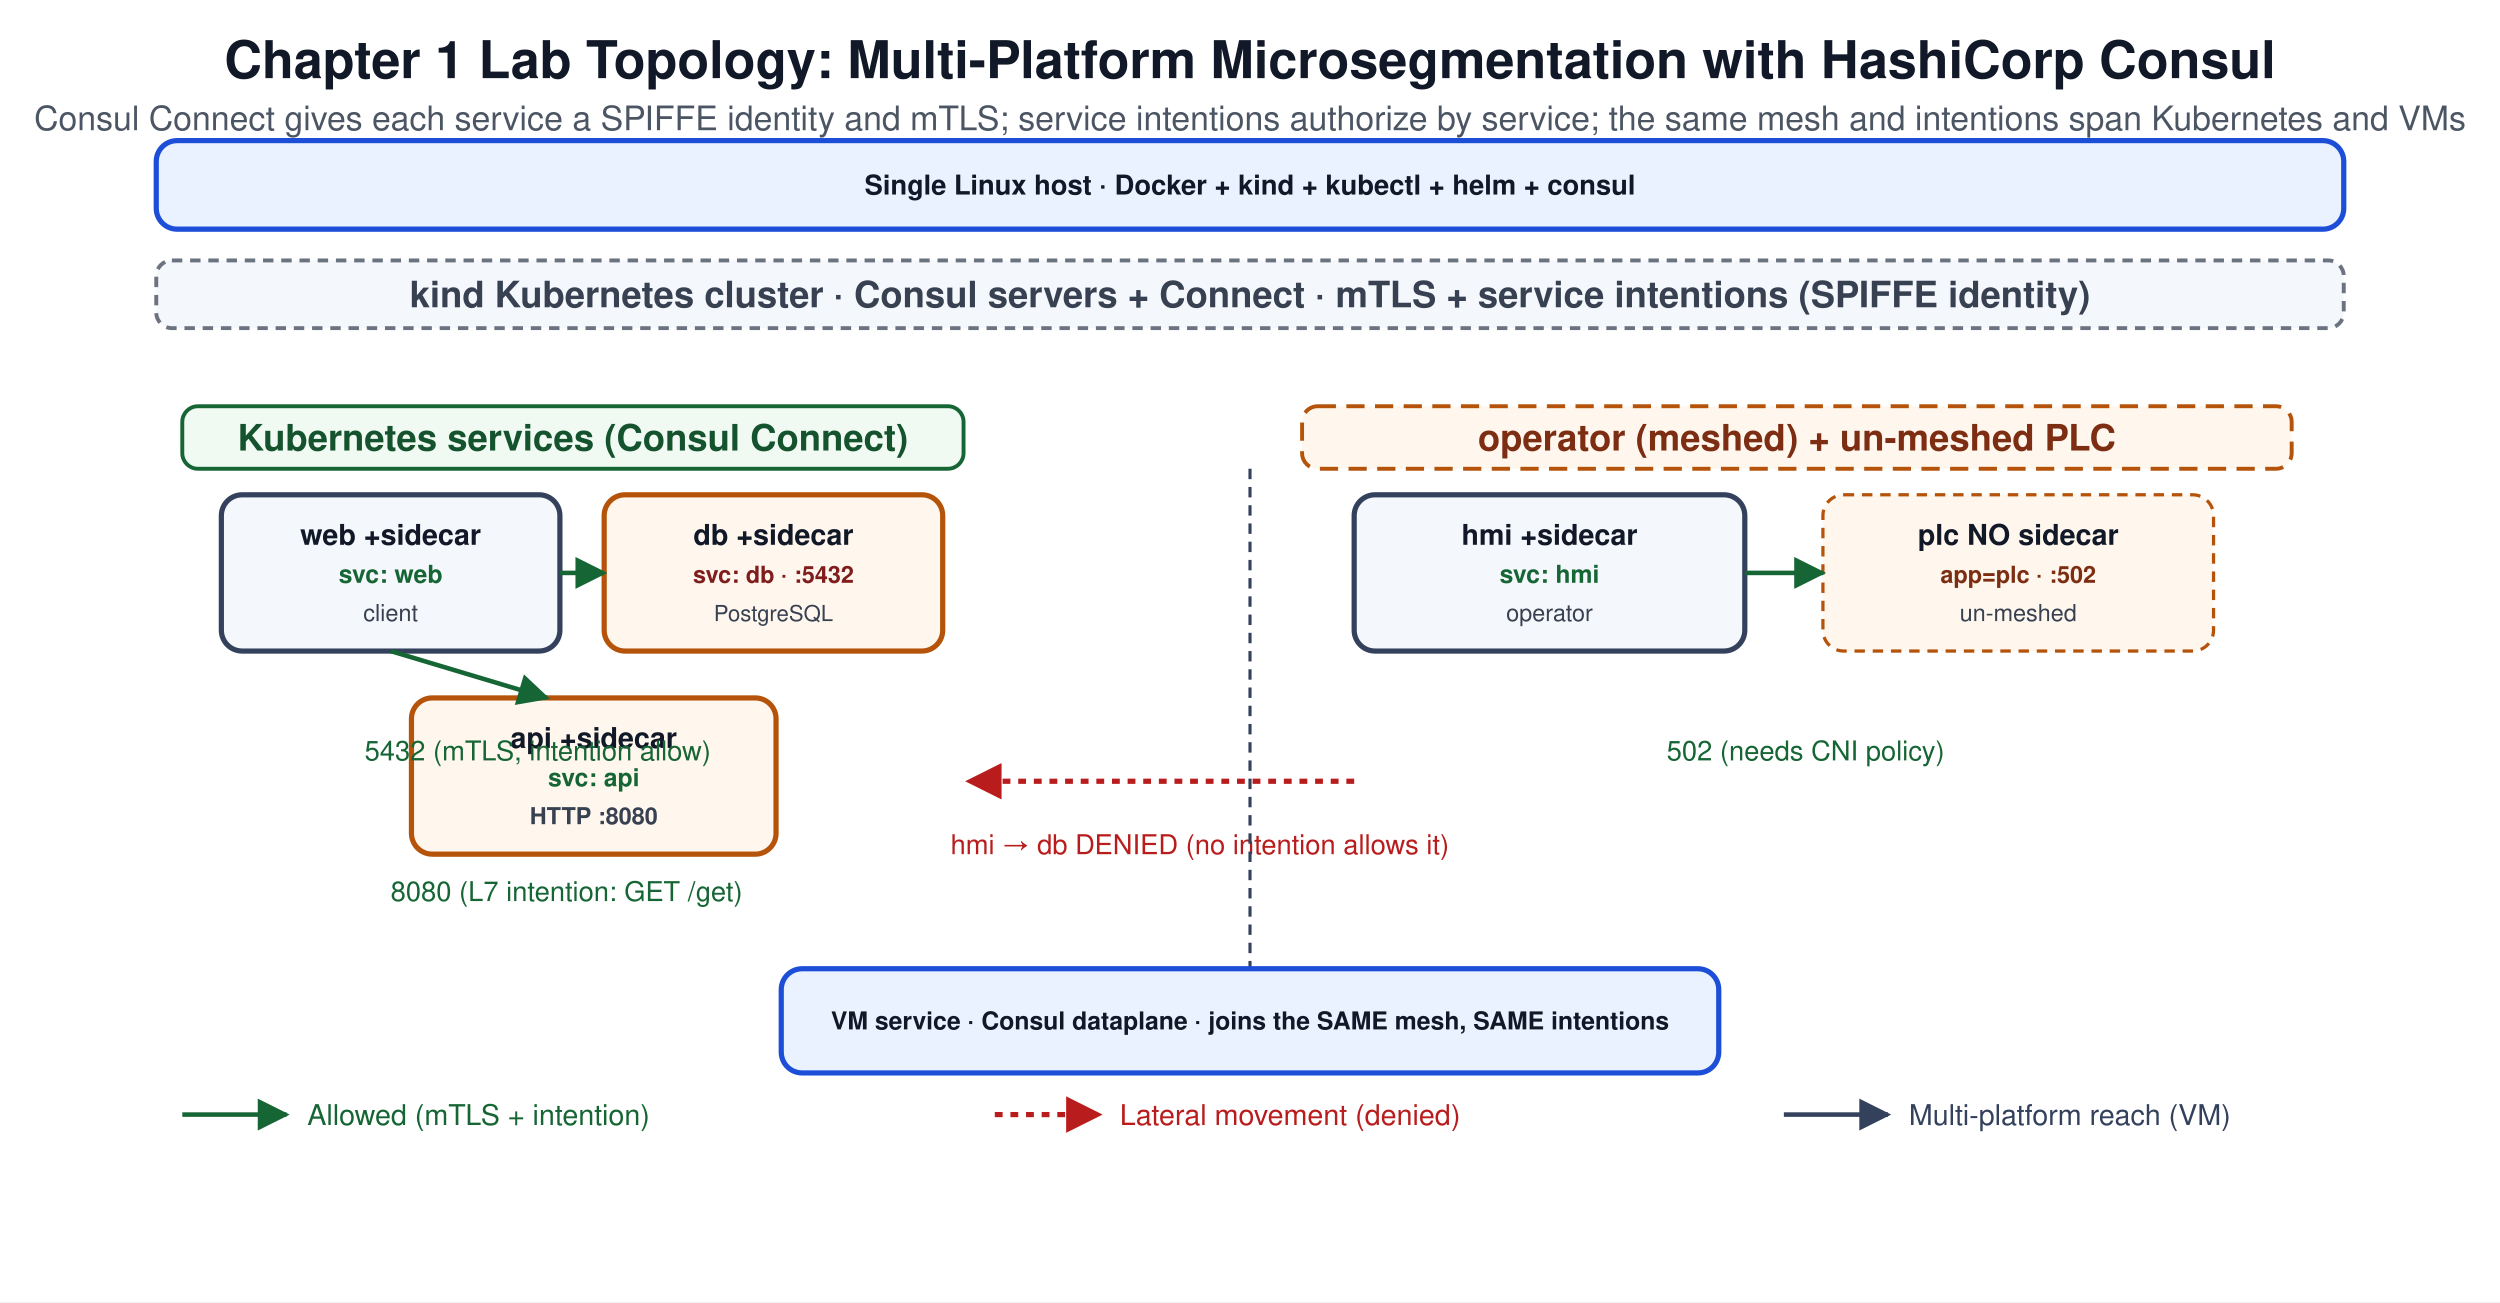
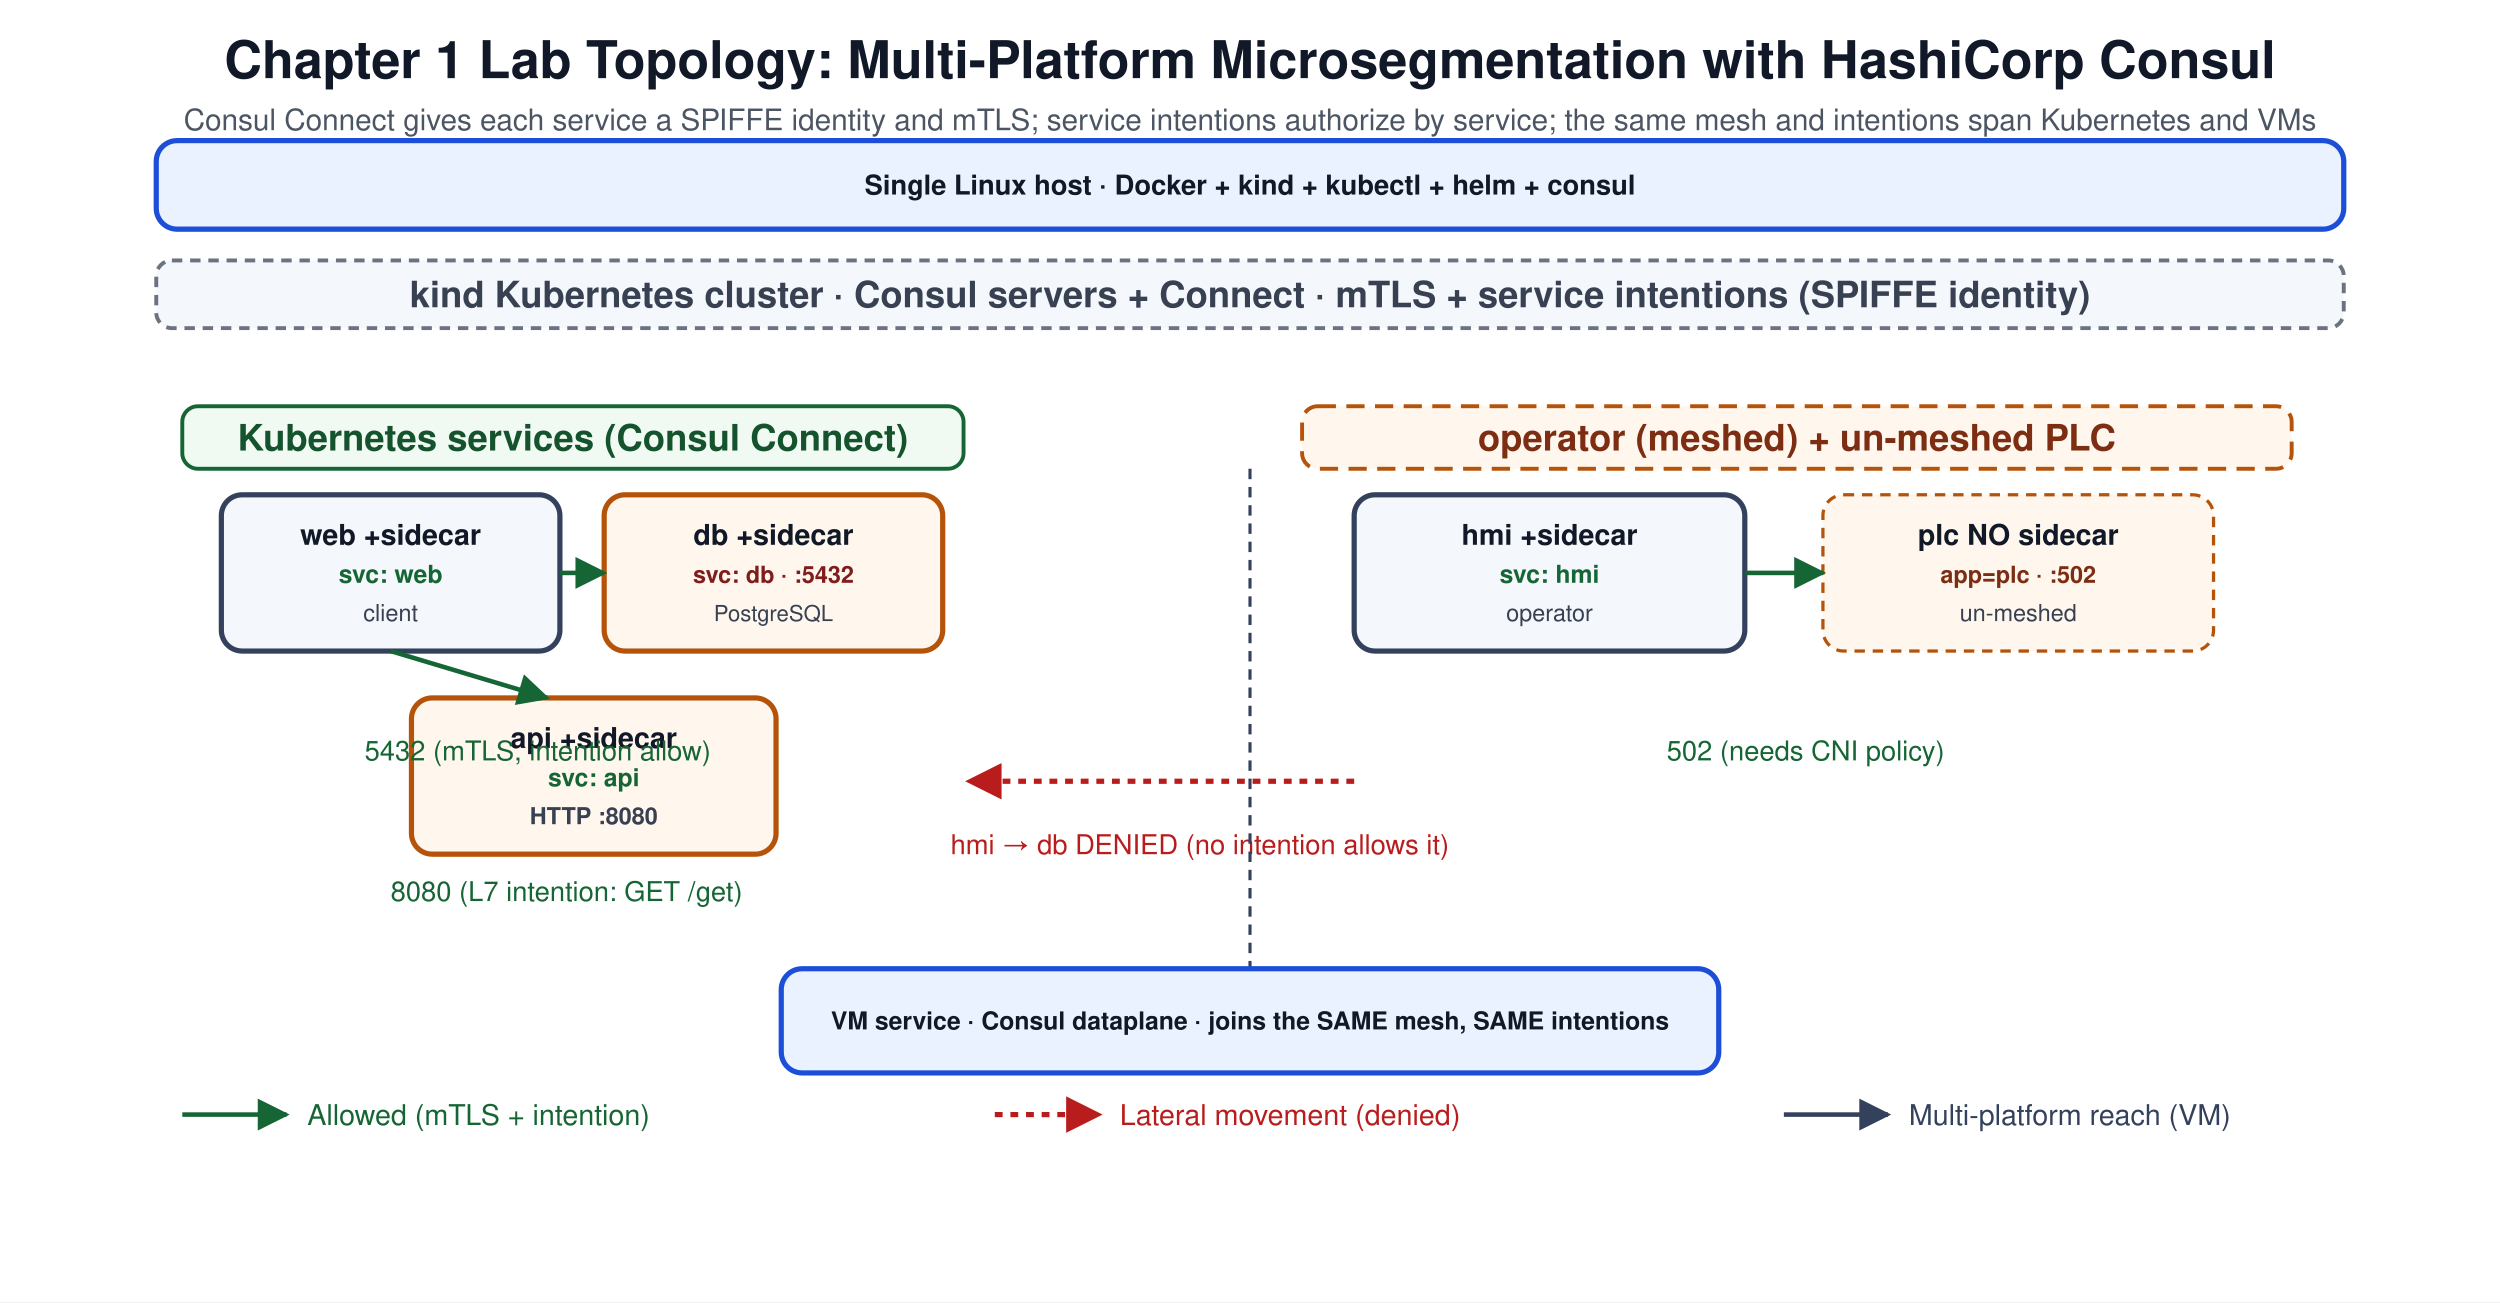
<svg xmlns="http://www.w3.org/2000/svg" viewBox="0 0 960 500" font-family="Helvetica, Arial, sans-serif">
  <defs>
    <marker id="arrow-alt" viewBox="0 0 10 10" refX="9" refY="5" markerWidth="7" markerHeight="7" orient="auto-start-reverse">
      <path d="M0,0 L10,5 L0,10 z" fill="#166534" />
    </marker>
    <marker id="arrow-mgmt" viewBox="0 0 10 10" refX="9" refY="5" markerWidth="7" markerHeight="7" orient="auto-start-reverse">
      <path d="M0,0 L10,5 L0,10 z" fill="#33415c" />
    </marker>
    <marker id="arrow-warn" viewBox="0 0 10 10" refX="9" refY="5" markerWidth="7" markerHeight="7" orient="auto-start-reverse">
      <path d="M0,0 L10,5 L0,10 z" fill="#b91c1c" />
    </marker>
  </defs>
  <rect x="0" y="0" width="960" height="500" fill="#ffffff" />
  <text x="480.0" y="30" text-anchor="middle" font-size="20" font-weight="700" fill="#111827">Chapter 1 Lab Topology: Multi-Platform Microsegmentation with HashiCorp Consul</text>
-   <text x="480.0" y="50" text-anchor="middle" font-size="13" fill="#4b5563">Consul Connect gives each service a SPIFFE identity and mTLS; service intentions authorize by service; the same mesh and intentions span Kubernetes and VMs</text>
+   <text x="480.0" y="50" text-anchor="middle" font-size="11.4" fill="#4b5563">Consul Connect gives each service a SPIFFE identity and mTLS; service intentions authorize by service; the same mesh and intentions span Kubernetes and VMs</text>
  <rect x="60" y="54" width="840" height="34" rx="8" fill="#eaf2ff" stroke="#1d4ed8" stroke-width="2" />
  <text x="480.0" y="74.7" text-anchor="middle" font-size="10.5" font-weight="700" fill="#111827">Single Linux host · Docker + kind + kubectl + helm + consul</text>
  <rect x="60" y="100" width="840" height="26" rx="6" fill="#f4f7fb" stroke="#6b7280" stroke-width="1.5" stroke-dasharray="4 3" />
  <text x="480.0" y="118.0" text-anchor="middle" font-size="14" font-weight="600" fill="#374151">kind Kubernetes cluster · Consul servers + Connect · mTLS + service intentions (SPIFFE identity)</text>
  <rect x="70" y="156" width="300" height="24" rx="6" fill="#f0faf2" stroke="#166534" stroke-width="1.5" />
  <text x="220.0" y="173.0" text-anchor="middle" font-size="14" font-weight="600" fill="#14532d">Kubernetes services  (Consul Connect)</text>
  <rect x="85" y="190" width="130" height="60" rx="8" fill="#f4f7fb" stroke="#33415c" stroke-width="2" />
  <text x="150.0" y="209.2" text-anchor="middle" font-size="11" font-weight="700" fill="#111827">web  +sidecar</text>
  <text x="150.0" y="223.8" text-anchor="middle" font-size="9.5" font-weight="700" fill="#166534">svc: web</text>
  <text x="150.0" y="238.5" text-anchor="middle" font-size="9" font-weight="400" fill="#374151">client</text>
  <rect x="232" y="190" width="130" height="60" rx="8" fill="#fff7ed" stroke="#b45309" stroke-width="2" />
  <text x="297.0" y="209.2" text-anchor="middle" font-size="11" font-weight="700" fill="#111827">db  +sidecar</text>
  <text x="297.0" y="223.8" text-anchor="middle" font-size="9" font-weight="700" fill="#7f1d1d">svc: db · :5432</text>
  <text x="297.0" y="238.5" text-anchor="middle" font-size="8.5" font-weight="400" fill="#374151">PostgreSQL</text>
  <rect x="158" y="268" width="140" height="60" rx="8" fill="#fff7ed" stroke="#b45309" stroke-width="2" />
  <text x="228.0" y="287.2" text-anchor="middle" font-size="11" font-weight="700" fill="#111827">api  +sidecar</text>
  <text x="228.0" y="301.9" text-anchor="middle" font-size="9.5" font-weight="700" fill="#166534">svc: api</text>
  <text x="228.0" y="316.5" text-anchor="middle" font-size="9" font-weight="700" fill="#374151">HTTP :8080</text>
  <line x1="215" y1="220" x2="232" y2="220" stroke="#166534" stroke-width="1.75" marker-end="url(#arrow-alt)" />
  <text x="140" y="292" font-size="10.5" fill="#166534">5432 (mTLS, intention allow)</text>
  <line x1="150" y1="250" x2="210" y2="268" stroke="#166534" stroke-width="1.75" marker-end="url(#arrow-alt)" />
  <text x="150" y="346" font-size="10.5" fill="#166534">8080 (L7 intention: GET /get)</text>
  <rect x="500" y="156" width="380" height="24" rx="6" fill="#fff7ed" stroke="#b45309" stroke-width="1.5" stroke-dasharray="7 4" />
  <text x="690.0" y="173.0" text-anchor="middle" font-size="14" font-weight="600" fill="#7c2d12">operator (meshed) + un-meshed PLC</text>
  <rect x="520" y="190" width="150" height="60" rx="8" fill="#f4f7fb" stroke="#33415c" stroke-width="2" />
  <text x="595.0" y="209.2" text-anchor="middle" font-size="11" font-weight="700" fill="#111827">hmi  +sidecar</text>
  <text x="595.0" y="223.8" text-anchor="middle" font-size="9.5" font-weight="700" fill="#166534">svc: hmi</text>
  <text x="595.0" y="238.5" text-anchor="middle" font-size="9" font-weight="400" fill="#374151">operator</text>
  <rect x="700" y="190" width="150" height="60" rx="8" fill="#fff7ed" stroke="#b45309" stroke-width="1.25" stroke-dasharray="4 3" />
  <text x="775.0" y="209.2" text-anchor="middle" font-size="11" font-weight="700" fill="#111827">plc  NO sidecar</text>
  <text x="775.0" y="223.8" text-anchor="middle" font-size="9" font-weight="700" fill="#7c2d12">app=plc · :502</text>
  <text x="775.0" y="238.5" text-anchor="middle" font-size="9" font-weight="400" fill="#374151">un-meshed</text>
  <line x1="670" y1="220" x2="700" y2="220" stroke="#166534" stroke-width="1.75" marker-end="url(#arrow-alt)" />
  <text x="640" y="292" font-size="10.5" fill="#166534">502 (needs CNI policy)</text>
  <line x1="520" y1="300" x2="372" y2="300" stroke="#b91c1c" stroke-width="2" stroke-dasharray="3 3" marker-end="url(#arrow-warn)" />
  <text x="365" y="328" font-size="10.5" fill="#b91c1c">hmi → db DENIED (no intention allows it)</text>
  <line x1="480" y1="180" x2="480" y2="372" stroke="#33415c" stroke-width="1.2" stroke-dasharray="4 3" />
  <rect x="300" y="372" width="360" height="40" rx="8" fill="#eaf2ff" stroke="#1d4ed8" stroke-width="2" />
  <text x="480.0" y="395.3" text-anchor="middle" font-size="9.5" font-weight="700" fill="#111827">VM service · Consul dataplane · joins the SAME mesh, SAME intentions</text>
  <line x1="70" y1="428" x2="110" y2="428" stroke="#166534" stroke-width="1.75" marker-end="url(#arrow-alt)" />
  <text x="118" y="432" font-size="11" fill="#166534">Allowed (mTLS + intention)</text>
  <line x1="382" y1="428" x2="422" y2="428" stroke="#b91c1c" stroke-width="2" stroke-dasharray="3 3" marker-end="url(#arrow-warn)" />
  <text x="430" y="432" font-size="11" fill="#b91c1c">Lateral movement (denied)</text>
  <line x1="685" y1="428" x2="725" y2="428" stroke="#33415c" stroke-width="1.75" marker-end="url(#arrow-mgmt)" />
  <text x="733" y="432" font-size="11" fill="#33415c">Multi-platform reach (VM)</text>
</svg>
